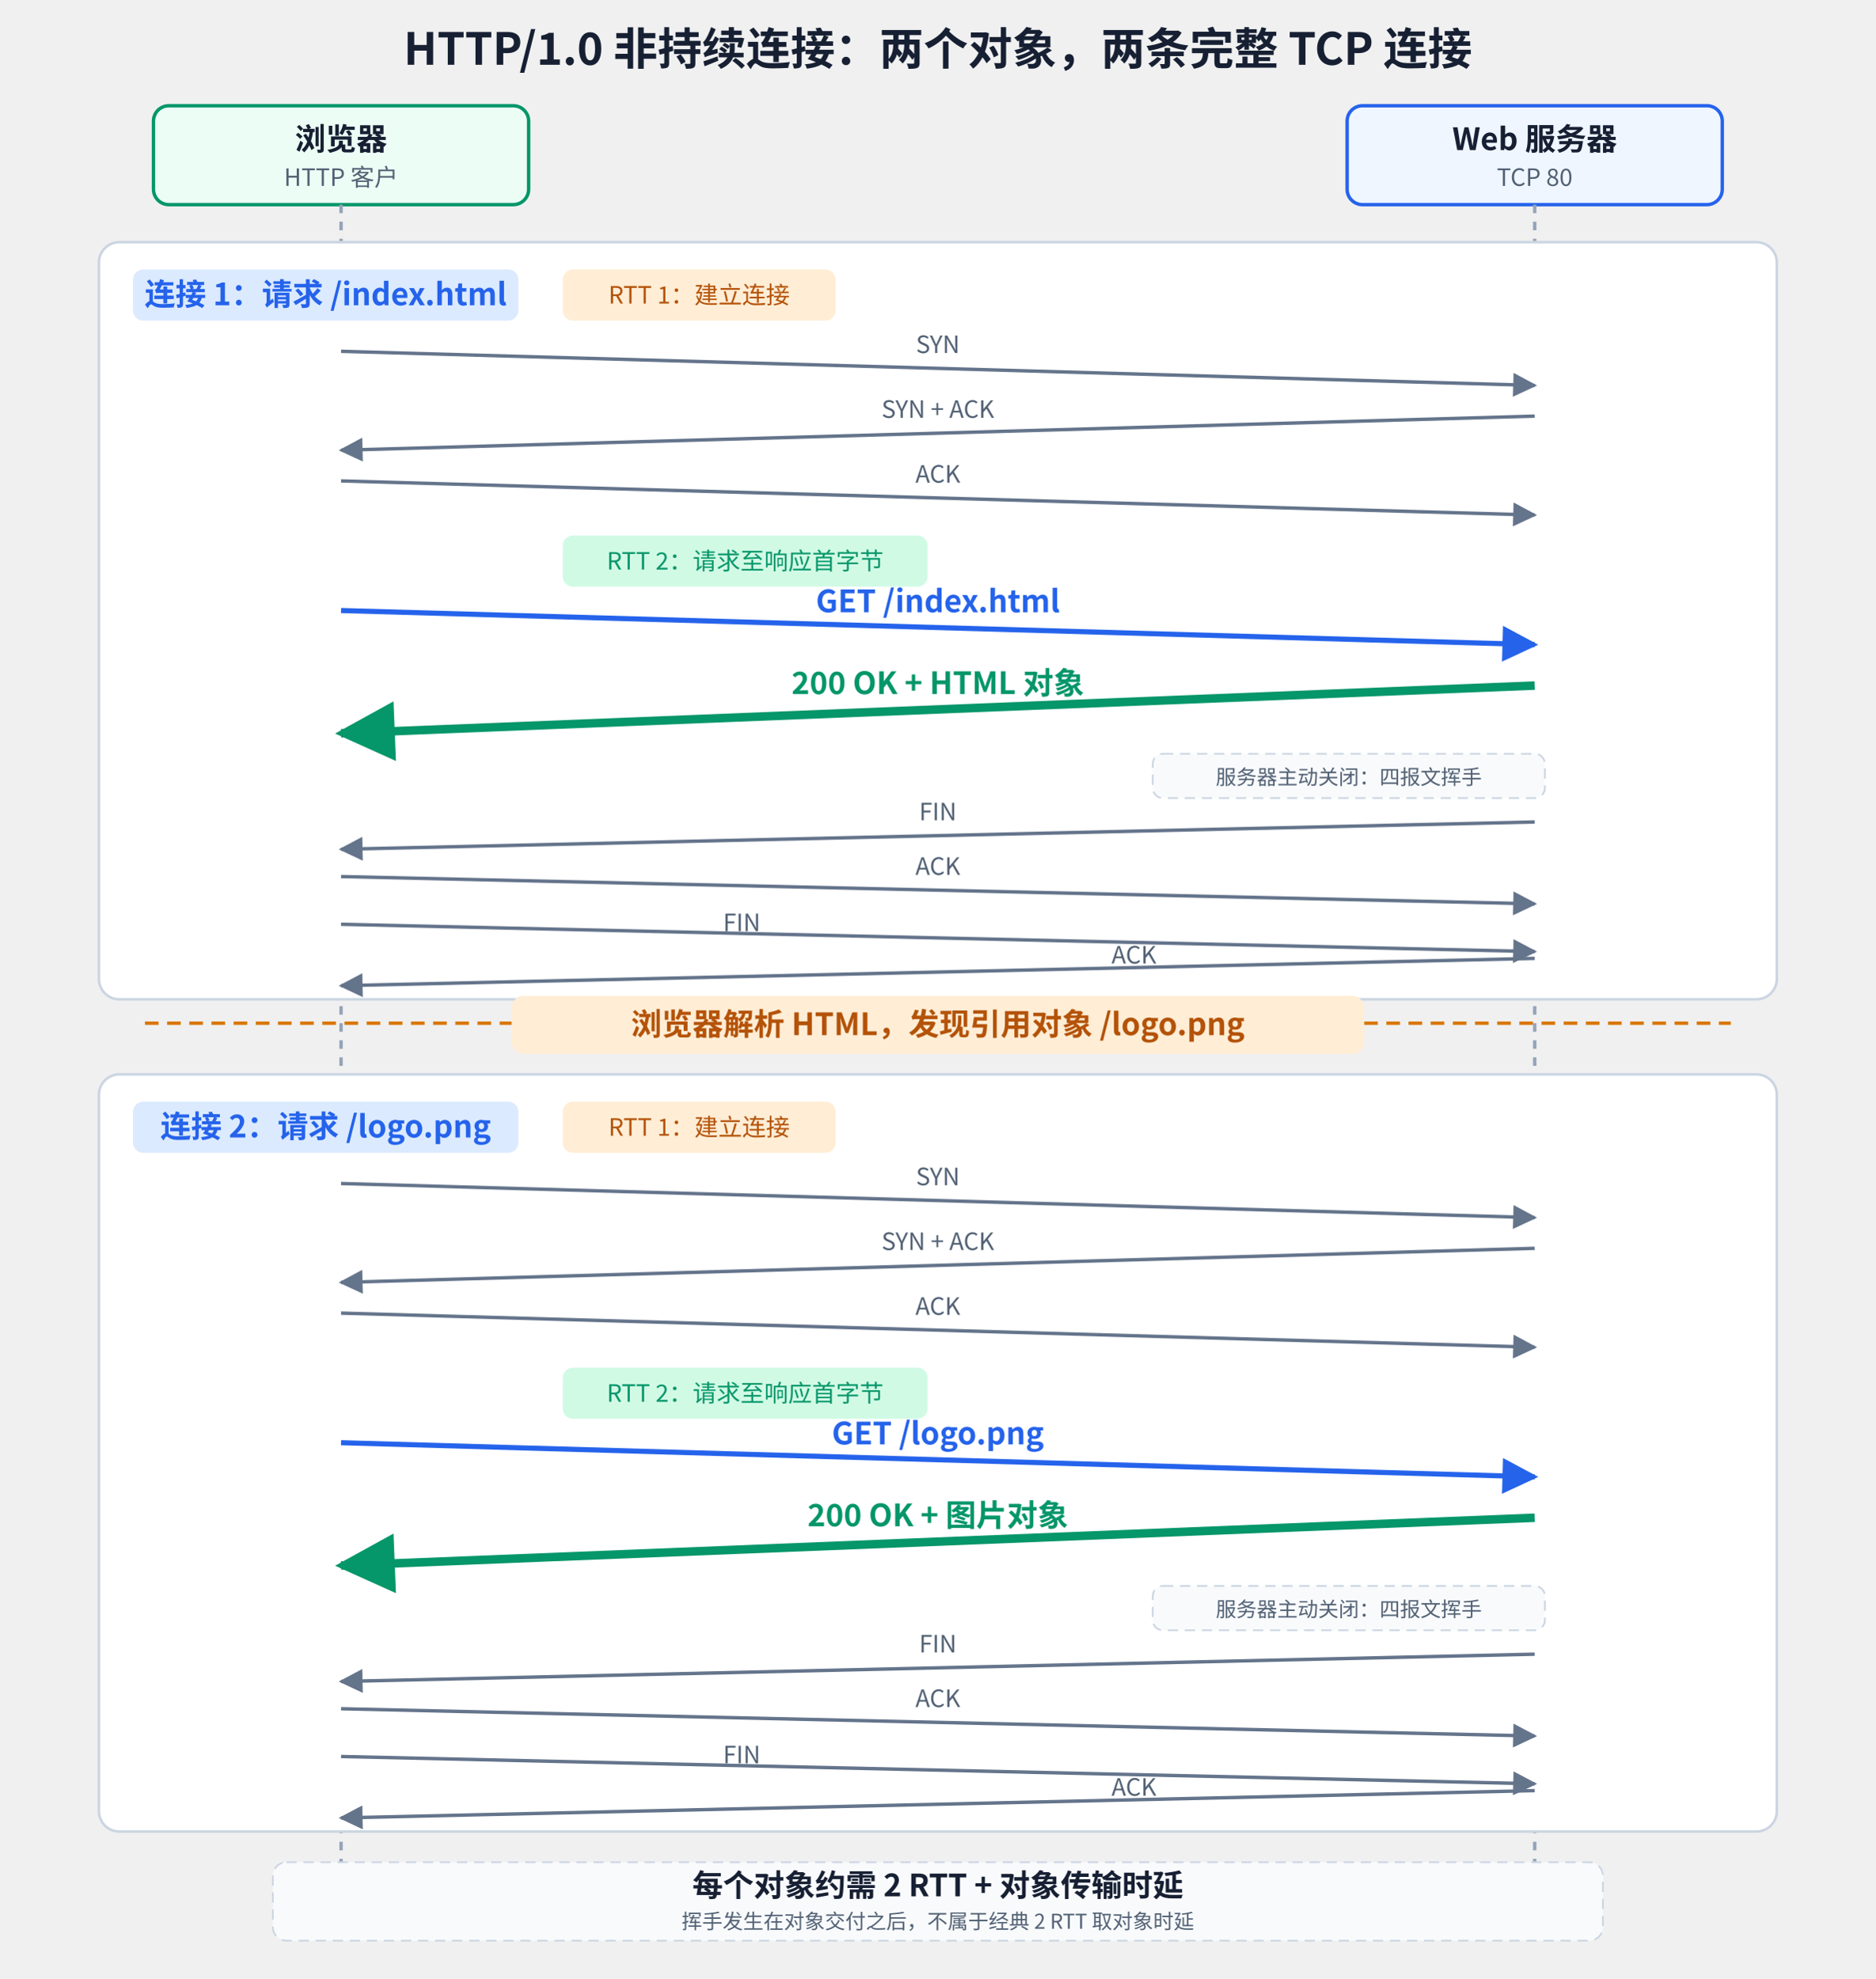
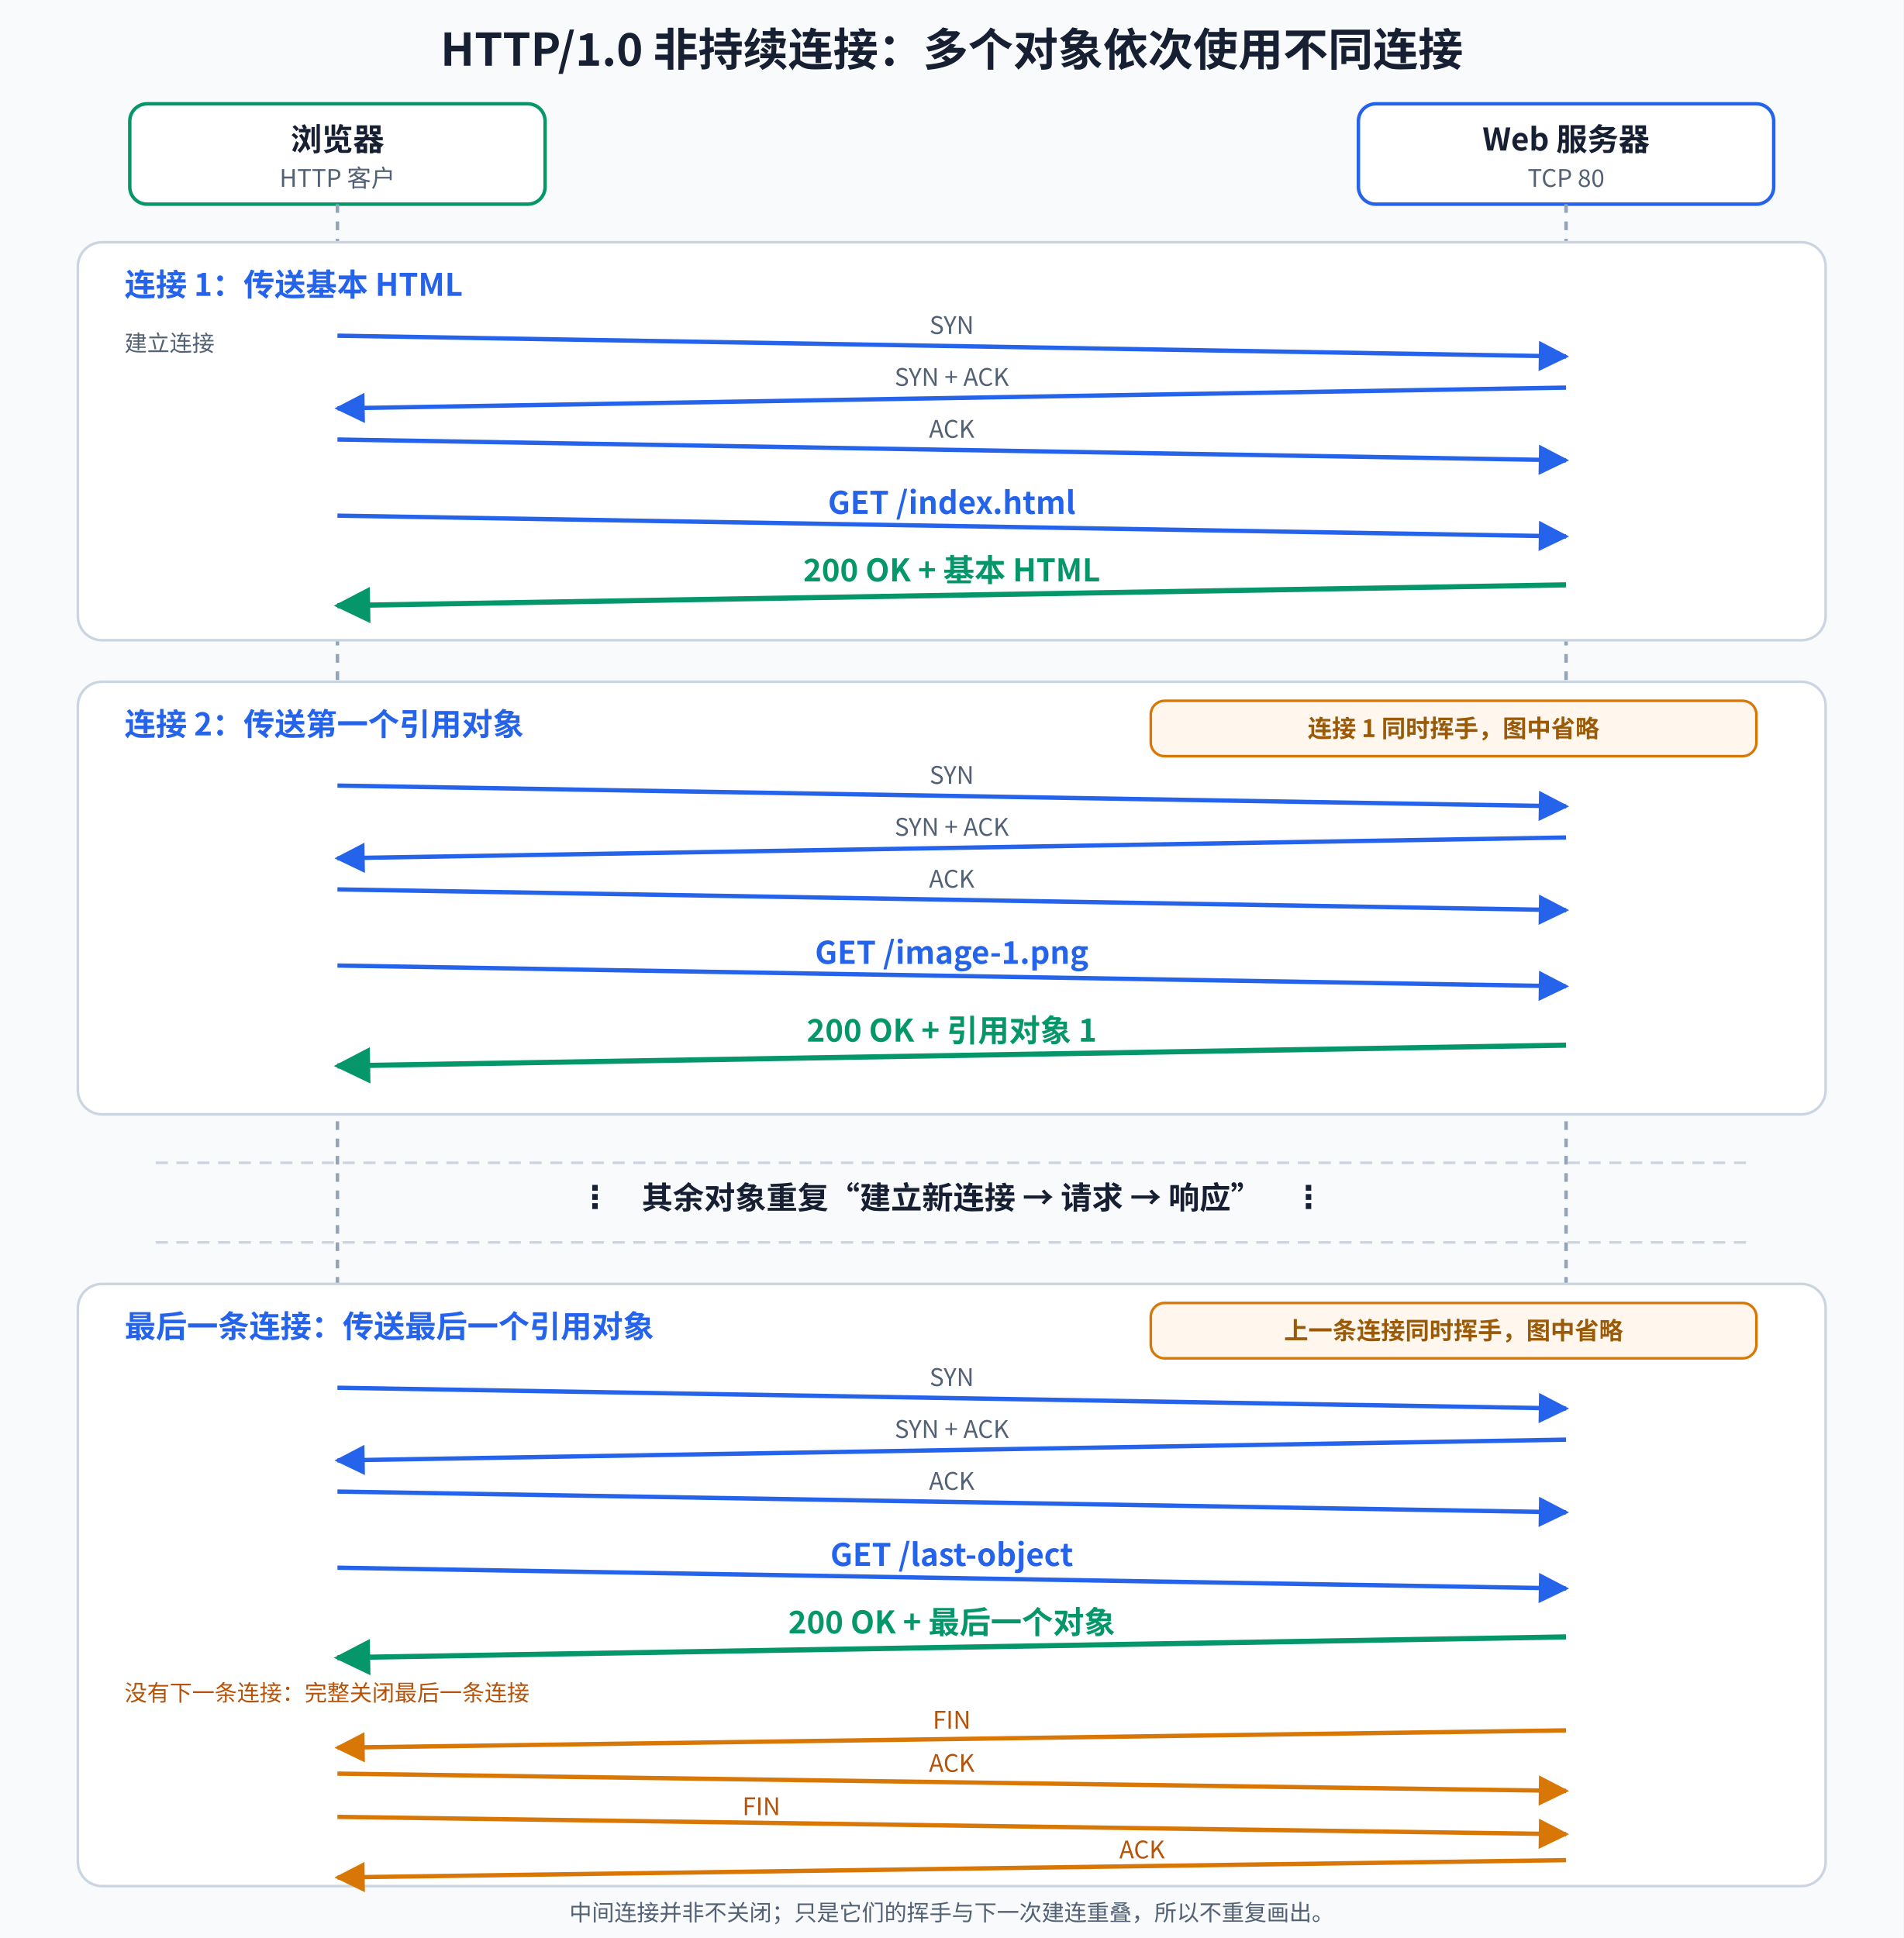
- <svg xmlns="http://www.w3.org/2000/svg" width="1100" height="1160" viewBox="0 0 1100 1160" role="img" aria-labelledby="title desc">
+ <svg xmlns="http://www.w3.org/2000/svg" width="1100" height="1120" viewBox="0 0 1100 1120" role="img" aria-labelledby="title desc">
  <defs>
    <marker id="arrow-blue" viewBox="0 0 10 10" refX="9" refY="5" markerWidth="7" markerHeight="7" orient="auto">
      <path d="M0 0L10 5L0 10Z" fill="#2563eb" />
    </marker>
    <marker id="arrow-green" viewBox="0 0 10 10" refX="9" refY="5" markerWidth="7" markerHeight="7" orient="auto">
      <path d="M0 0L10 5L0 10Z" fill="#059669" />
    </marker>
-     <marker id="arrow-slate" viewBox="0 0 10 10" refX="9" refY="5" markerWidth="7" markerHeight="7" orient="auto">
-       <path d="M0 0L10 5L0 10Z" fill="#64748b" />
+     <marker id="arrow-orange" viewBox="0 0 10 10" refX="9" refY="5" markerWidth="7" markerHeight="7" orient="auto">
+       <path d="M0 0L10 5L0 10Z" fill="#d97706" />
    </marker>
  </defs>
  <style>
-     svg{background:#f8fafc;color-scheme:light dark}text{font-family:"Microsoft YaHei","Noto Sans CJK SC",Arial,sans-serif}
-     .title{font-size:26px;font-weight:700;fill:#172033}.head{font-size:18px;font-weight:700;fill:#172033}.label{font-size:14px;fill:#526174}.small{font-size:12px;fill:#526174}
-     .actor{fill:#fff;stroke:#64748b;stroke-width:2}.client{fill:#ecfdf5;stroke:#059669}.server{fill:#eff6ff;stroke:#2563eb}.panel{fill:#fff;stroke:#cbd5e1;stroke-width:1.5}.phase{fill:#f8fafc;stroke:#cbd5e1;stroke-dasharray:6 4}.life{stroke:#94a3b8;stroke-width:2;stroke-dasharray:5 5}
-     .tcp{stroke:#64748b;stroke-width:2;marker-end:url(#arrow-slate)}.http-q{stroke:#2563eb;stroke-width:3;marker-end:url(#arrow-blue)}.http-r{stroke:#059669;stroke-width:5;marker-end:url(#arrow-green)}.divider{stroke:#d97706;stroke-width:2;stroke-dasharray:8 5}
-     .blue{fill:#2563eb}.green{fill:#059669}.orange{fill:#b45309}.badge-blue{fill:#dbeafe}.badge-green{fill:#d1fae5}.badge-orange{fill:#ffedd5}
-     @media(prefers-color-scheme:dark){svg{background:#0b1020}.title,.head{fill:#e5edf5}.label,.small{fill:#a9b7c6}.actor,.panel{fill:#121b25;stroke:#526174}.client{fill:#123d2d;stroke:#34d399}.server{fill:#17345a;stroke:#60a5fa}.phase{fill:#101923;stroke:#344354}.life{stroke:#526174}.blue{fill:#93c5fd}.green{fill:#6ee7b7}.orange{fill:#fdba74}.badge-blue{fill:#17345a}.badge-green{fill:#123d2d}.badge-orange{fill:#4a2a13}}
+     svg{color-scheme:light dark}
+     text{font-family:"Microsoft YaHei","Noto Sans CJK SC",Arial,sans-serif}
+     .bg{fill:#f8fafc}.panel{fill:#fff;stroke:#cbd5e1;stroke-width:1.5}.actor{fill:#fff;stroke-width:2}.client{stroke:#059669}.server{stroke:#2563eb}
+     .title{fill:#172033;font-size:26px;font-weight:700}.head{fill:#172033;font-size:18px;font-weight:700}.label{fill:#526174;font-size:14px}.small{fill:#526174;font-size:13px}
+     .blue{fill:#2563eb}.green{fill:#059669}.orange{fill:#b45309}.life{stroke:#94a3b8;stroke-width:2;stroke-dasharray:5 5}
+     .tcp{stroke:#2563eb;stroke-width:2.5;marker-end:url(#arrow-blue)}.response{stroke:#059669;stroke-width:3;marker-end:url(#arrow-green)}.close{stroke:#d97706;stroke-width:2.5;marker-end:url(#arrow-orange)}
+     .note{fill:#fff7ed;stroke:#d97706;stroke-width:1.5}.note-text{fill:#9a5a08;font-size:14px;font-weight:700}.divider{stroke:#cbd5e1;stroke-width:1.5;stroke-dasharray:7 5}
+     @media(prefers-color-scheme:dark){
+       .bg{fill:#0b1020}.panel,.actor{fill:#121b25;stroke:#344354}.client{stroke:#34d399}.server{stroke:#60a5fa}
+       .title,.head{fill:#e5edf5}.label,.small{fill:#a9b7c6}.blue{fill:#93c5fd}.green{fill:#6ee7b7}.orange{fill:#fdba74}.life{stroke:#526174}.divider{stroke:#344354}
+       .note{fill:#362616;stroke:#f59e0b}.note-text{fill:#fdba74}
+     }
  </style>
-   <text x="550" y="38" text-anchor="middle" class="title">HTTP/1.0 非持续连接：两个对象，两条完整 TCP 连接</text>
-   <rect x="90" y="62" width="220" height="58" rx="9" class="actor client" />
-   <text x="200" y="88" text-anchor="middle" class="head">浏览器</text>
-   <text x="200" y="109" text-anchor="middle" class="label">HTTP 客户</text>
-   <rect x="790" y="62" width="220" height="58" rx="9" class="actor server" />
-   <text x="900" y="88" text-anchor="middle" class="head">Web 服务器</text>
-   <text x="900" y="109" text-anchor="middle" class="label">TCP 80</text>
-   <line x1="200" y1="120" x2="200" y2="1100" class="life" />
-   <line x1="900" y1="120" x2="900" y2="1100" class="life" />
-   <rect x="58" y="142" width="984" height="444" rx="12" class="panel" />
-   <rect x="78" y="158" width="226" height="30" rx="6" class="badge-blue" />
-   <text x="191" y="179" text-anchor="middle" class="head blue">连接 1：请求 /index.html</text>
-   <rect x="330" y="158" width="160" height="30" rx="6" class="badge-orange" />
-   <text x="410" y="178" text-anchor="middle" class="label orange">RTT 1：建立连接</text>
-   <line x1="200" y1="206" x2="900" y2="226" class="tcp" />
-   <text x="550" y="207" text-anchor="middle" class="label">SYN</text>
-   <line x1="900" y1="244" x2="200" y2="264" class="tcp" />
-   <text x="550" y="245" text-anchor="middle" class="label">SYN + ACK</text>
-   <line x1="200" y1="282" x2="900" y2="302" class="tcp" />
-   <text x="550" y="283" text-anchor="middle" class="label">ACK</text>
-   <rect x="330" y="314" width="214" height="30" rx="6" class="badge-green" />
-   <text x="437" y="334" text-anchor="middle" class="label green">RTT 2：请求至响应首字节</text>
-   <line x1="200" y1="358" x2="900" y2="378" class="http-q" />
-   <text x="550" y="359" text-anchor="middle" class="head blue">GET /index.html</text>
-   <line x1="900" y1="402" x2="200" y2="430" class="http-r" />
-   <text x="550" y="407" text-anchor="middle" class="head green">200 OK + HTML 对象</text>
-   <rect x="676" y="442" width="230" height="26" rx="6" class="phase" />
-   <text x="791" y="460" text-anchor="middle" class="small">服务器主动关闭：四报文挥手</text>
-   <line x1="900" y1="482" x2="200" y2="498" class="tcp" />
-   <text x="550" y="481" text-anchor="middle" class="label">FIN</text>
-   <line x1="200" y1="514" x2="900" y2="530" class="tcp" />
+   <rect class="bg" width="1100" height="1120" />
+   <text x="550" y="38" text-anchor="middle" class="title">HTTP/1.0 非持续连接：多个对象依次使用不同连接</text>
+   <rect x="75" y="60" width="240" height="58" rx="10" class="actor client" />
+   <text x="195" y="87" text-anchor="middle" class="head">浏览器</text>
+   <text x="195" y="108" text-anchor="middle" class="label">HTTP 客户</text>
+   <rect x="785" y="60" width="240" height="58" rx="10" class="actor server" />
+   <text x="905" y="87" text-anchor="middle" class="head">Web 服务器</text>
+   <text x="905" y="108" text-anchor="middle" class="label">TCP 80</text>
+   <line x1="195" y1="118" x2="195" y2="1090" class="life" />
+   <line x1="905" y1="118" x2="905" y2="1090" class="life" />
+   <rect x="45" y="140" width="1010" height="230" rx="14" class="panel" />
+   <text x="72" y="171" class="head blue">连接 1：传送基本 HTML</text>
+   <text x="72" y="203" class="small">建立连接</text>
+   <line x1="195" y1="194" x2="905" y2="206" class="tcp" />
+   <text x="550" y="193" text-anchor="middle" class="label">SYN</text>
+   <line x1="905" y1="224" x2="195" y2="236" class="tcp" />
+   <text x="550" y="223" text-anchor="middle" class="label">SYN + ACK</text>
+   <line x1="195" y1="254" x2="905" y2="266" class="tcp" />
+   <text x="550" y="253" text-anchor="middle" class="label">ACK</text>
+   <line x1="195" y1="298" x2="905" y2="310" class="tcp" />
+   <text x="550" y="297" text-anchor="middle" class="head blue">GET /index.html</text>
+   <line x1="905" y1="338" x2="195" y2="350" class="response" />
+   <text x="550" y="336" text-anchor="middle" class="head green">200 OK + 基本 HTML</text>
+   <rect x="45" y="394" width="1010" height="250" rx="14" class="panel" />
+   <text x="72" y="425" class="head blue">连接 2：传送第一个引用对象</text>
+   <rect x="665" y="405" width="350" height="32" rx="8" class="note" />
+   <text x="840" y="426" text-anchor="middle" class="note-text">连接 1 同时挥手，图中省略</text>
+   <line x1="195" y1="454" x2="905" y2="466" class="tcp" />
+   <text x="550" y="453" text-anchor="middle" class="label">SYN</text>
+   <line x1="905" y1="484" x2="195" y2="496" class="tcp" />
+   <text x="550" y="483" text-anchor="middle" class="label">SYN + ACK</text>
+   <line x1="195" y1="514" x2="905" y2="526" class="tcp" />
  <text x="550" y="513" text-anchor="middle" class="label">ACK</text>
-   <line x1="200" y1="542" x2="900" y2="558" class="tcp" />
-   <text x="435" y="546" text-anchor="middle" class="label">FIN</text>
-   <line x1="900" y1="562" x2="200" y2="578" class="tcp" />
-   <text x="665" y="565" text-anchor="middle" class="label">ACK</text>
-   <line x1="85" y1="600" x2="1015" y2="600" class="divider" />
-   <rect x="300" y="584" width="500" height="34" rx="7" class="badge-orange" />
-   <text x="550" y="607" text-anchor="middle" class="head orange">浏览器解析 HTML，发现引用对象 /logo.png</text>
-   <rect x="58" y="630" width="984" height="444" rx="12" class="panel" />
-   <rect x="78" y="646" width="226" height="30" rx="6" class="badge-blue" />
-   <text x="191" y="667" text-anchor="middle" class="head blue">连接 2：请求 /logo.png</text>
-   <rect x="330" y="646" width="160" height="30" rx="6" class="badge-orange" />
-   <text x="410" y="666" text-anchor="middle" class="label orange">RTT 1：建立连接</text>
-   <line x1="200" y1="694" x2="900" y2="714" class="tcp" />
-   <text x="550" y="695" text-anchor="middle" class="label">SYN</text>
-   <line x1="900" y1="732" x2="200" y2="752" class="tcp" />
-   <text x="550" y="733" text-anchor="middle" class="label">SYN + ACK</text>
-   <line x1="200" y1="770" x2="900" y2="790" class="tcp" />
-   <text x="550" y="771" text-anchor="middle" class="label">ACK</text>
-   <rect x="330" y="802" width="214" height="30" rx="6" class="badge-green" />
-   <text x="437" y="822" text-anchor="middle" class="label green">RTT 2：请求至响应首字节</text>
-   <line x1="200" y1="846" x2="900" y2="866" class="http-q" />
-   <text x="550" y="847" text-anchor="middle" class="head blue">GET /logo.png</text>
-   <line x1="900" y1="890" x2="200" y2="918" class="http-r" />
-   <text x="550" y="895" text-anchor="middle" class="head green">200 OK + 图片对象</text>
-   <rect x="676" y="930" width="230" height="26" rx="6" class="phase" />
-   <text x="791" y="948" text-anchor="middle" class="small">服务器主动关闭：四报文挥手</text>
-   <line x1="900" y1="970" x2="200" y2="986" class="tcp" />
-   <text x="550" y="969" text-anchor="middle" class="label">FIN</text>
-   <line x1="200" y1="1002" x2="900" y2="1018" class="tcp" />
-   <text x="550" y="1001" text-anchor="middle" class="label">ACK</text>
-   <line x1="200" y1="1030" x2="900" y2="1046" class="tcp" />
-   <text x="435" y="1034" text-anchor="middle" class="label">FIN</text>
-   <line x1="900" y1="1050" x2="200" y2="1066" class="tcp" />
-   <text x="665" y="1053" text-anchor="middle" class="label">ACK</text>
-   <rect x="160" y="1092" width="780" height="46" rx="8" class="phase" />
-   <text x="550" y="1112" text-anchor="middle" class="head">每个对象约需 2 RTT + 对象传输时延</text>
-   <text x="550" y="1131" text-anchor="middle" class="small">挥手发生在对象交付之后，不属于经典 2 RTT 取对象时延</text>
+   <line x1="195" y1="558" x2="905" y2="570" class="tcp" />
+   <text x="550" y="557" text-anchor="middle" class="head blue">GET /image-1.png</text>
+   <line x1="905" y1="604" x2="195" y2="616" class="response" />
+   <text x="550" y="602" text-anchor="middle" class="head green">200 OK + 引用对象 1</text>
+   <line x1="90" y1="672" x2="1010" y2="672" class="divider" />
+   <text x="550" y="698" text-anchor="middle" class="head">⋮　其余对象重复“建立新连接 → 请求 → 响应”　⋮</text>
+   <line x1="90" y1="718" x2="1010" y2="718" class="divider" />
+   <rect x="45" y="742" width="1010" height="348" rx="14" class="panel" />
+   <text x="72" y="773" class="head blue">最后一条连接：传送最后一个引用对象</text>
+   <rect x="665" y="753" width="350" height="32" rx="8" class="note" />
+   <text x="840" y="774" text-anchor="middle" class="note-text">上一条连接同时挥手，图中省略</text>
+   <line x1="195" y1="802" x2="905" y2="814" class="tcp" />
+   <text x="550" y="801" text-anchor="middle" class="label">SYN</text>
+   <line x1="905" y1="832" x2="195" y2="844" class="tcp" />
+   <text x="550" y="831" text-anchor="middle" class="label">SYN + ACK</text>
+   <line x1="195" y1="862" x2="905" y2="874" class="tcp" />
+   <text x="550" y="861" text-anchor="middle" class="label">ACK</text>
+   <line x1="195" y1="906" x2="905" y2="918" class="tcp" />
+   <text x="550" y="905" text-anchor="middle" class="head blue">GET /last-object</text>
+   <line x1="905" y1="946" x2="195" y2="958" class="response" />
+   <text x="550" y="944" text-anchor="middle" class="head green">200 OK + 最后一个对象</text>
+   <text x="72" y="983" class="small orange">没有下一条连接：完整关闭最后一条连接</text>
+   <line x1="905" y1="1000" x2="195" y2="1010" class="close" />
+   <text x="550" y="999" text-anchor="middle" class="label orange">FIN</text>
+   <line x1="195" y1="1025" x2="905" y2="1035" class="close" />
+   <text x="550" y="1024" text-anchor="middle" class="label orange">ACK</text>
+   <line x1="195" y1="1050" x2="905" y2="1060" class="close" />
+   <text x="440" y="1049" text-anchor="middle" class="label orange">FIN</text>
+   <line x1="905" y1="1075" x2="195" y2="1085" class="close" />
+   <text x="660" y="1074" text-anchor="middle" class="label orange">ACK</text>
+   <text x="550" y="1110" text-anchor="middle" class="small">中间连接并非不关闭；只是它们的挥手与下一次建连重叠，所以不重复画出。</text>
</svg>
